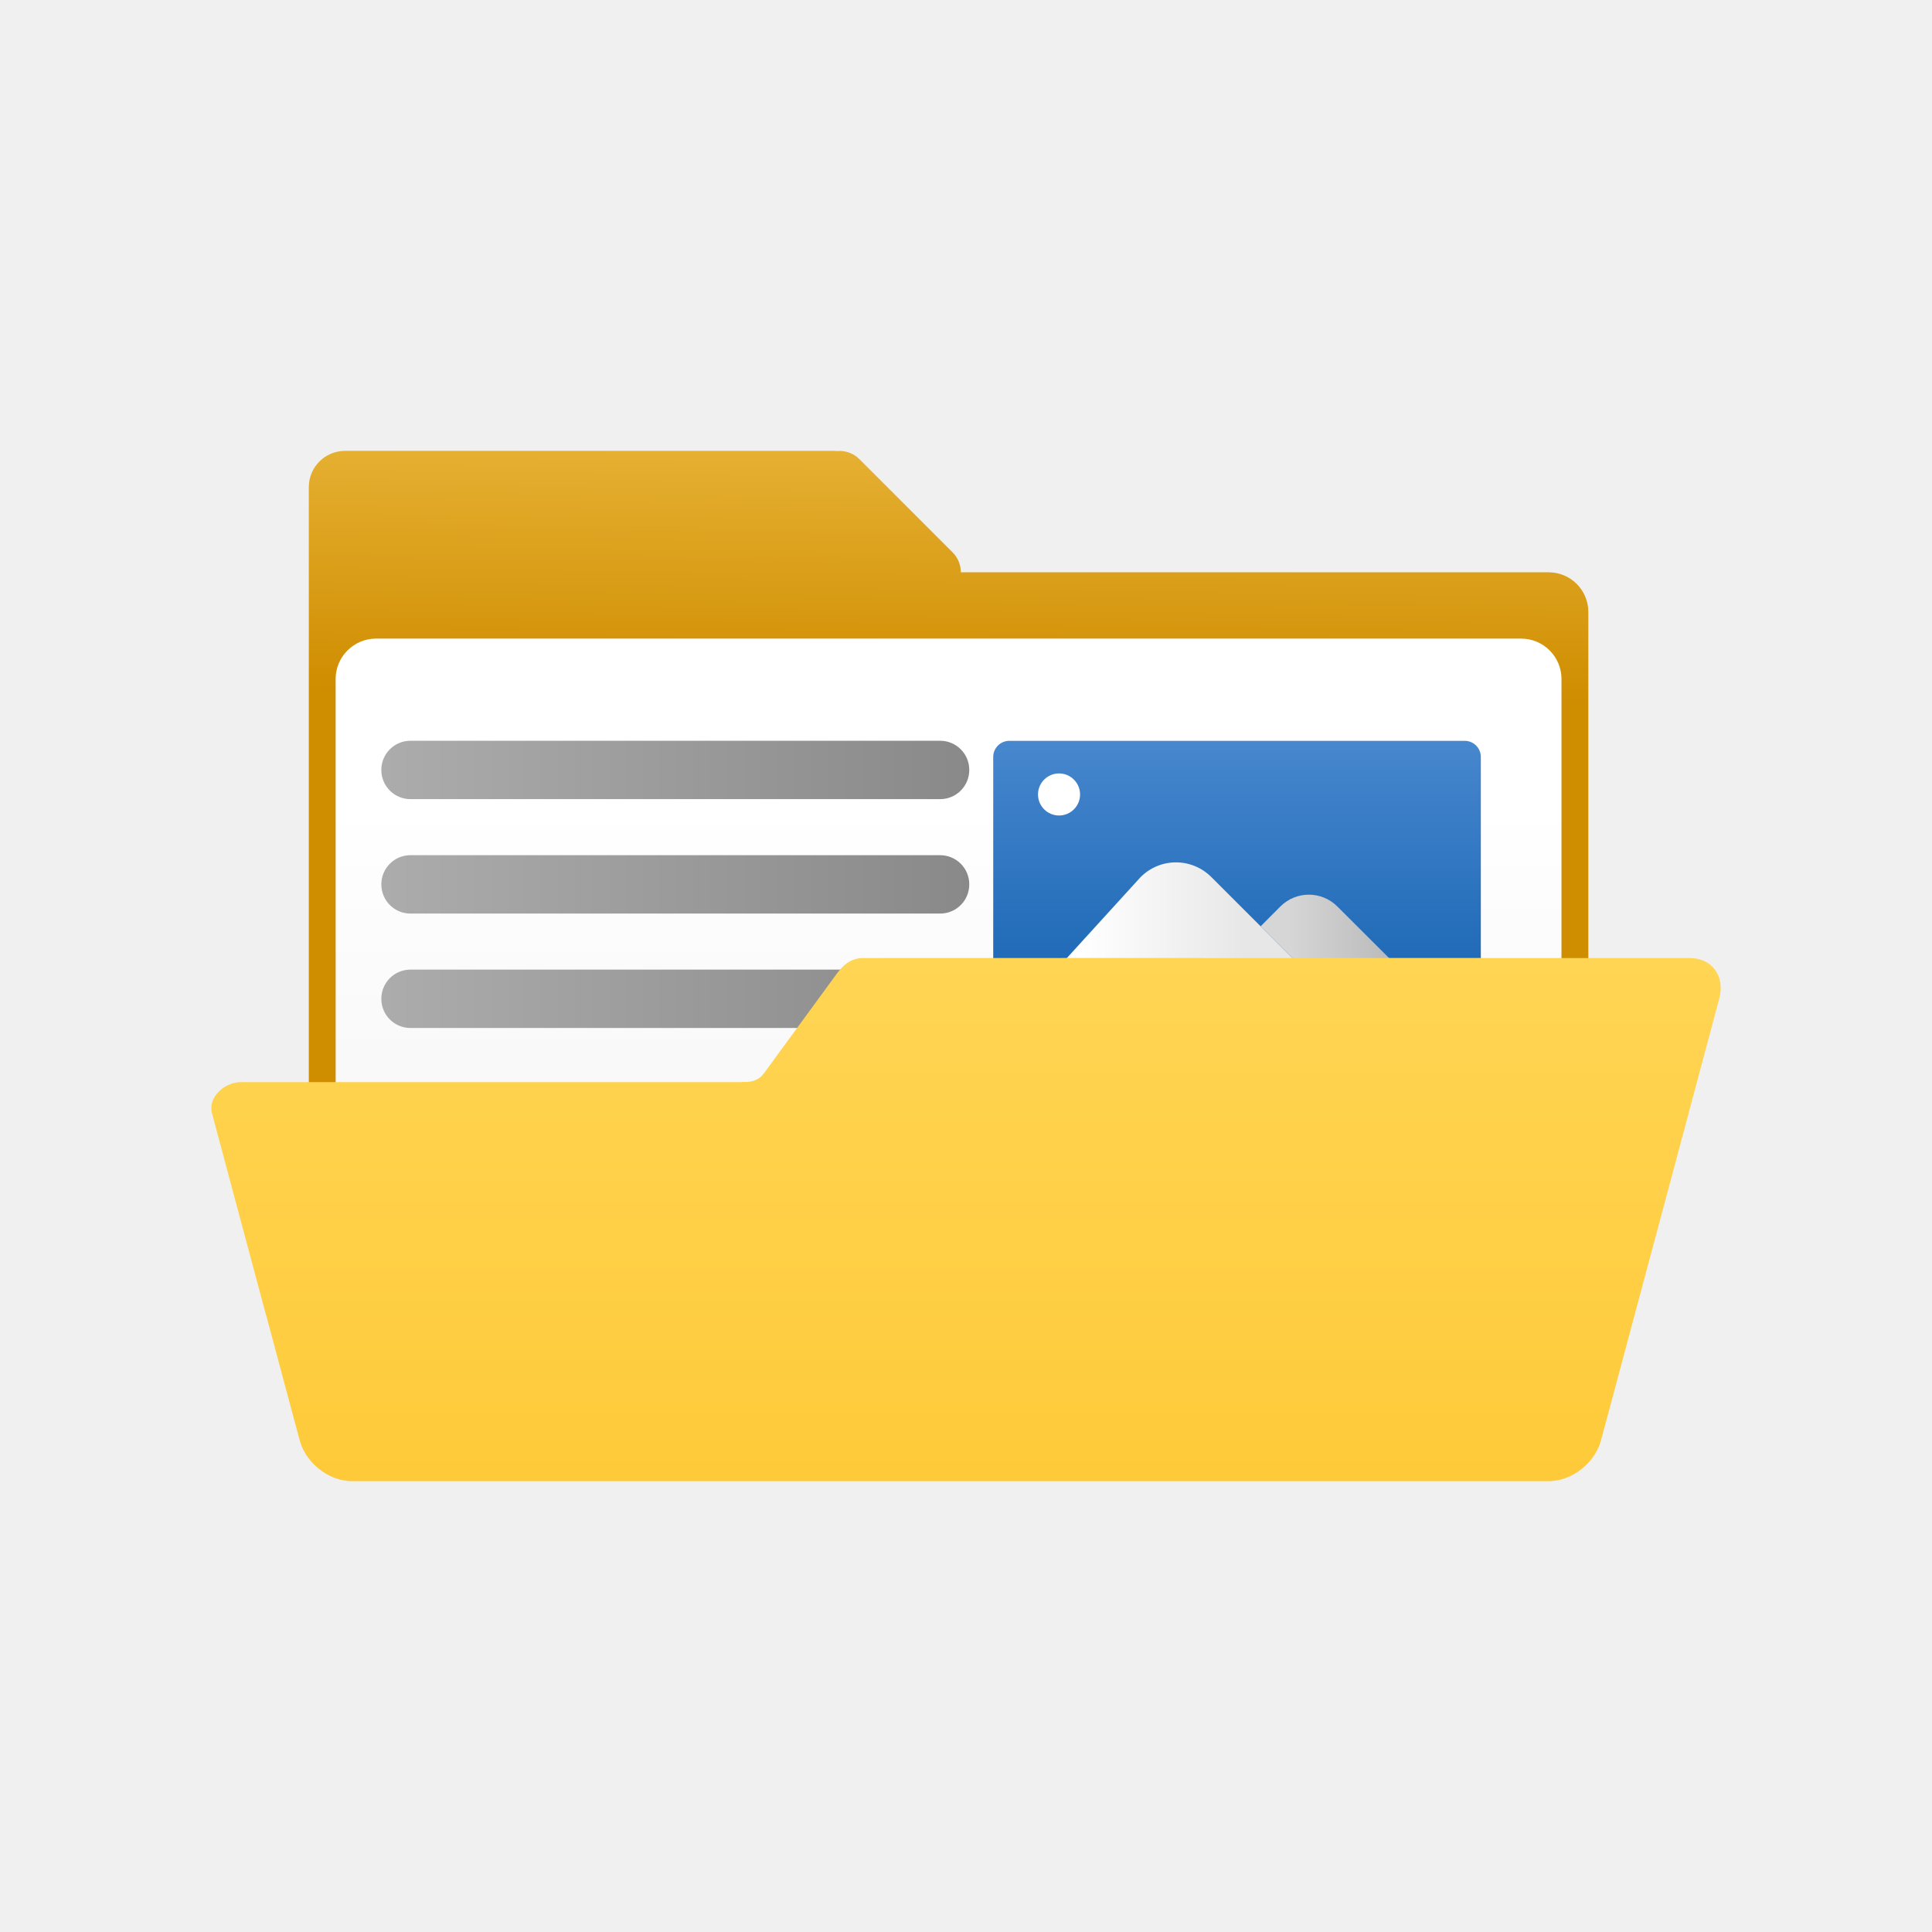
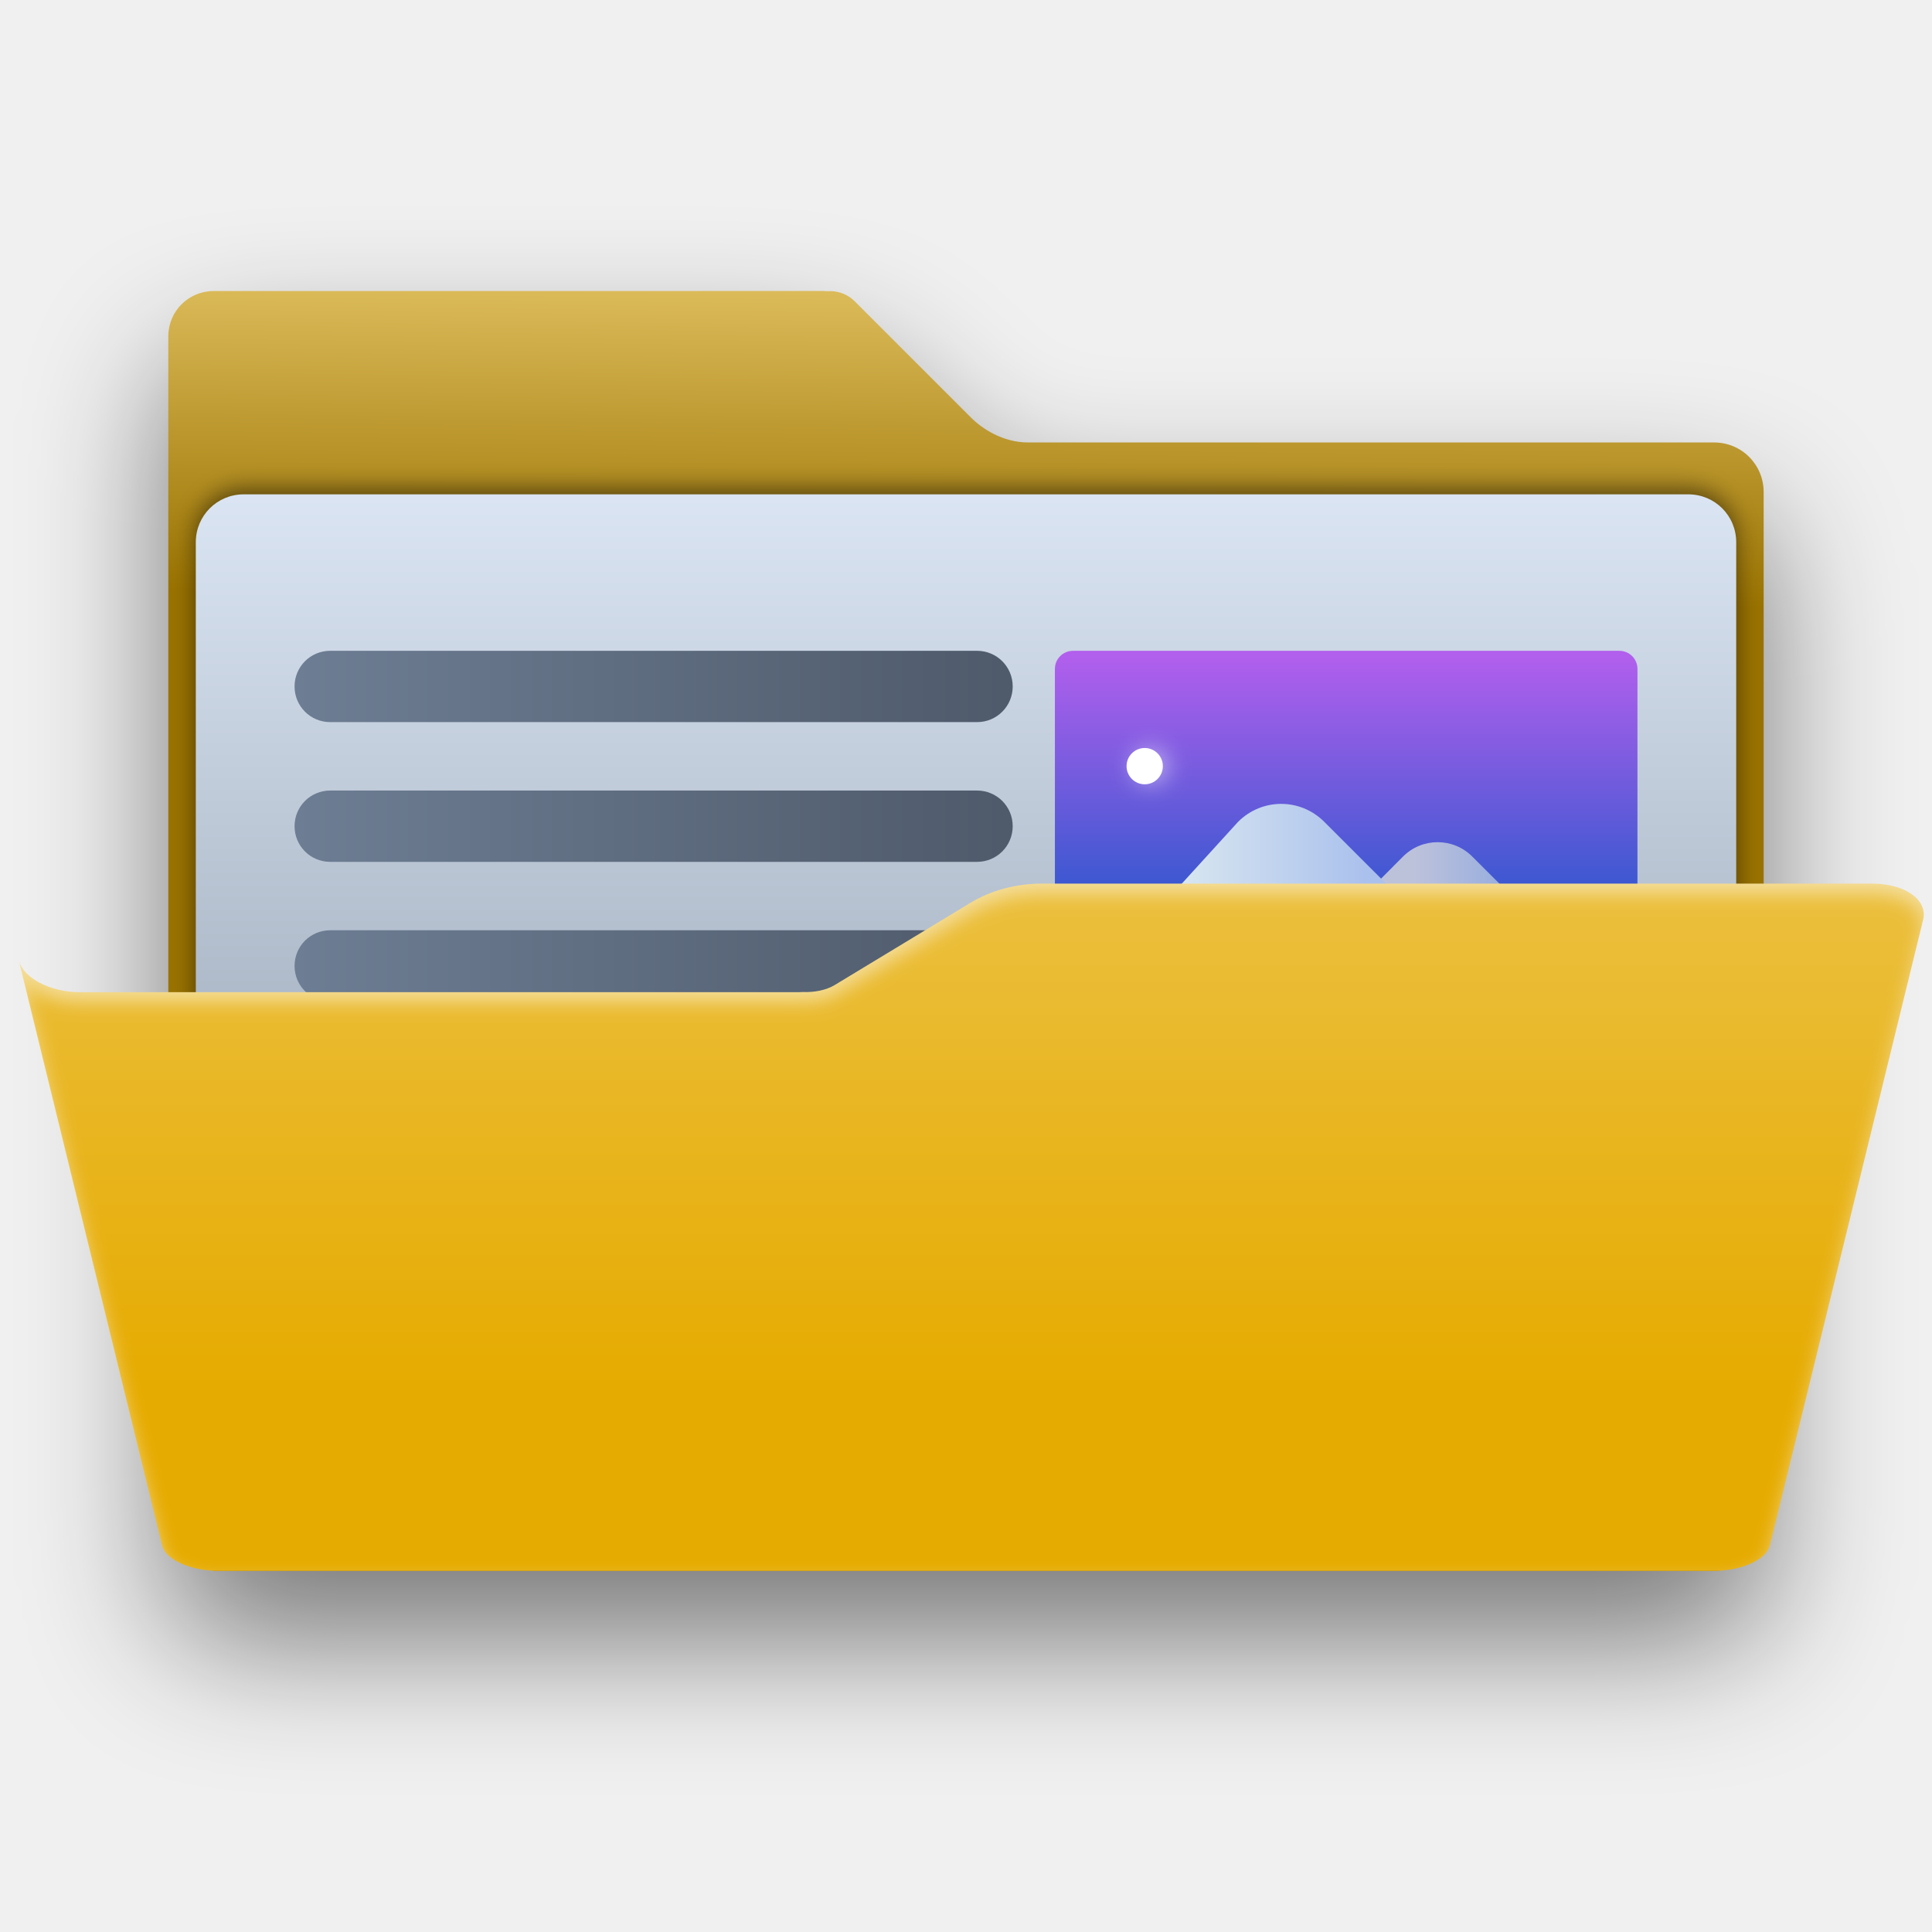
<svg xmlns="http://www.w3.org/2000/svg" xmlns:xlink="http://www.w3.org/1999/xlink" width="256" height="256" version="1.1" id="svg1" xml:space="preserve">
  <defs id="defs1">
-     <linearGradient id="linearGradient148">
-       <stop style="stop-color:#d6d6d6;stop-opacity:1;" offset="0.426" id="stop147" />
-       <stop style="stop-color:#b8b8b8;stop-opacity:1;" offset="0.841" id="stop148" />
-     </linearGradient>
-     <linearGradient id="linearGradient146">
-       <stop style="stop-color:#ffffff;stop-opacity:1;" offset="0.212" id="stop145" />
-       <stop style="stop-color:#e7e7e7;stop-opacity:1;" offset="0.71" id="stop146" />
-     </linearGradient>
-     <linearGradient id="linearGradient84">
-       <stop style="stop-color:#4787ce;stop-opacity:1;" offset="0" id="stop84" />
-       <stop style="stop-color:#1764b2;stop-opacity:1;" offset="0.937" id="stop83" />
-     </linearGradient>
-     <linearGradient id="linearGradient62">
-       <stop style="stop-color:#acacac;stop-opacity:1;" offset="0" id="stop62" />
-       <stop style="stop-color:#6e6e6e;stop-opacity:1;" offset="1" id="stop63" />
-     </linearGradient>
-     <linearGradient id="linearGradient13">
-       <stop style="stop-color:#ffffff;stop-opacity:1;" offset="0.227" id="stop13" />
-       <stop style="stop-color:#f2f2f2;stop-opacity:1;" offset="1" id="stop14" />
-     </linearGradient>
-     <linearGradient id="linearGradient6">
-       <stop style="stop-color:#cf8d00;stop-opacity:1;" offset="0" id="stop6" />
-       <stop style="stop-color:#edbb42;stop-opacity:1;" offset="1" id="stop7" />
-     </linearGradient>
-     <linearGradient id="linearGradient15">
-       <stop style="stop-color:#fec52d;stop-opacity:1;" offset="0.158" id="stop15" />
-       <stop style="stop-color:#ffd759;stop-opacity:1;" offset="1" id="stop16" />
-     </linearGradient>
    <pattern id="EMFhbasepattern" patternUnits="userSpaceOnUse" width="6" height="6" x="0" y="0" />
    <pattern id="EMFhbasepattern-7" patternUnits="userSpaceOnUse" width="6" height="6" x="0" y="0" />
    <pattern id="EMFhbasepattern-8" patternUnits="userSpaceOnUse" width="6" height="6" x="0" y="0" />
-     <linearGradient xlink:href="#linearGradient13" id="linearGradient14" x1="17.5" y1="11.016" x2="17.5" y2="26.047" gradientUnits="userSpaceOnUse" gradientTransform="translate(32.75,-7.25)" />
-     <linearGradient xlink:href="#linearGradient62" id="linearGradient63" x1="39.344" y1="11.482" x2="61.156" y2="11.482" gradientUnits="userSpaceOnUse" gradientTransform="translate(-0.9280776,-0.2011717)" />
-     <linearGradient xlink:href="#linearGradient84" id="linearGradient79" gradientUnits="userSpaceOnUse" gradientTransform="matrix(0.4007385,0,0,0.4007385,50.74574,1.685143)" x1="17.5" y1="11.016" x2="17.5" y2="26.047" />
-     <linearGradient xlink:href="#linearGradient148" id="linearGradient82" gradientUnits="userSpaceOnUse" gradientTransform="matrix(0.8044542,0,0,0.8044542,13.56908,2.37061)" x1="53.428" y1="10.389" x2="60.365" y2="10.389" />
-     <linearGradient xlink:href="#linearGradient146" id="linearGradient83" gradientUnits="userSpaceOnUse" gradientTransform="translate(-0.347235)" x1="53.428" y1="10.389" x2="60.365" y2="10.389" />
-     <linearGradient xlink:href="#linearGradient15" id="linearGradient229" gradientUnits="userSpaceOnUse" gradientTransform="matrix(6.487224,0,-2.007154,6.487224,-280.592,-24.36488)" x1="68.059" y1="34.118" x2="68.059" y2="12.925" />
    <pattern id="EMFhbasepattern-9" patternUnits="userSpaceOnUse" width="6" height="6" x="0" y="0" />
    <pattern id="EMFhbasepattern-7-1" patternUnits="userSpaceOnUse" width="6" height="6" x="0" y="0" />
    <pattern id="EMFhbasepattern-8-3" patternUnits="userSpaceOnUse" width="6" height="6" x="0" y="0" />
-     <linearGradient xlink:href="#linearGradient6" id="linearGradient7-6" x1="8.213" y1="6.914" x2="8.311" y2="-1.664" gradientUnits="userSpaceOnUse" gradientTransform="matrix(4.969649,0,0,4.969649,11.4441,3.890206)" />
+     <pattern id="EMFhbasepattern-4" patternUnits="userSpaceOnUse" width="6" height="6" x="0" y="0" />
+     <pattern id="EMFhbasepattern-7-8" patternUnits="userSpaceOnUse" width="6" height="6" x="0" y="0" />
+     <pattern id="EMFhbasepattern-8-8" patternUnits="userSpaceOnUse" width="6" height="6" x="0" y="0" />
+     <linearGradient id="linearGradient6-4">
+       <stop style="stop-color:#997200;stop-opacity:1;" offset="0" id="stop6-8" />
+       <stop style="stop-color:#f0d175;stop-opacity:1;" offset="1" id="stop7-8" />
+     </linearGradient>
+     <linearGradient id="linearGradient15-2">
+       <stop style="stop-color:#e6ab00;stop-opacity:1;" offset="0.158" id="stop15-4" />
+       <stop style="stop-color:#f0d175;stop-opacity:1;" offset="1" id="stop16-5" />
+     </linearGradient>
+     <pattern id="EMFhbasepattern-5" patternUnits="userSpaceOnUse" width="6" height="6" x="0" y="0" />
+     <pattern id="EMFhbasepattern-7-1-2" patternUnits="userSpaceOnUse" width="6" height="6" x="0" y="0" />
+     <pattern id="EMFhbasepattern-8-7" patternUnits="userSpaceOnUse" width="6" height="6" x="0" y="0" />
+     <filter style="color-interpolation-filters:sRGB" id="filter29" x="-0.106" y="-0.132" width="1.211" height="1.318">
+       <feFlood result="flood" in="SourceGraphic" flood-opacity="0.498" flood-color="rgb(0,0,0)" id="feFlood28" />
+       <feGaussianBlur result="blur" in="SourceGraphic" stdDeviation="1.5" id="feGaussianBlur28" />
+       <feOffset result="offset" in="blur" dx="0" dy="1.5" id="feOffset28" />
+       <feComposite result="comp1" operator="in" in="flood" in2="offset" id="feComposite28" />
+       <feComposite result="comp2" operator="over" in="SourceGraphic" in2="comp1" id="feComposite29" />
+     </filter>
+     <filter style="color-interpolation-filters:sRGB" id="filter29-8" x="-0.106" y="-0.132" width="1.211" height="1.318">
+       <feFlood result="flood" in="SourceGraphic" flood-opacity="0.498" flood-color="rgb(0,0,0)" id="feFlood28-5" />
+       <feGaussianBlur result="blur" in="SourceGraphic" stdDeviation="1.5" id="feGaussianBlur28-7" />
+       <feOffset result="offset" in="blur" dx="0" dy="1.5" id="feOffset28-6" />
+       <feComposite result="comp1" operator="in" in="flood" in2="offset" id="feComposite28-1" />
+       <feComposite result="comp2" operator="over" in="SourceGraphic" in2="comp1" id="feComposite29-8" />
+     </filter>
+     <linearGradient xlink:href="#linearGradient6-4" id="linearGradient2" gradientUnits="userSpaceOnUse" gradientTransform="translate(0.03022189,-0.1384419)" x1="8.213" y1="6.914" x2="8.311" y2="-1.664" />
+     <linearGradient xlink:href="#linearGradient15-2" id="linearGradient3" gradientUnits="userSpaceOnUse" gradientTransform="translate(-50.24759,-6.450626)" x1="68.059" y1="34.118" x2="68.059" y2="9.988" />
+     <pattern id="EMFhbasepattern-71" patternUnits="userSpaceOnUse" width="6" height="6" x="0" y="0" />
+     <pattern id="EMFhbasepattern-7-15" patternUnits="userSpaceOnUse" width="6" height="6" x="0" y="0" />
+     <pattern id="EMFhbasepattern-8-27" patternUnits="userSpaceOnUse" width="6" height="6" x="0" y="0" />
+     <pattern id="EMFhbasepattern-1" patternUnits="userSpaceOnUse" width="6" height="6" x="0" y="0" />
+     <pattern id="EMFhbasepattern-7-0" patternUnits="userSpaceOnUse" width="6" height="6" x="0" y="0" />
+     <pattern id="EMFhbasepattern-8-6" patternUnits="userSpaceOnUse" width="6" height="6" x="0" y="0" />
+     <linearGradient id="linearGradient62">
+       <stop style="stop-color:#373f4b;stop-opacity:1;" offset="0" id="stop63" />
+       <stop style="stop-color:#6d7d93;stop-opacity:1;" offset="1" id="stop62" />
+     </linearGradient>
+     <pattern id="EMFhbasepattern-5-1" patternUnits="userSpaceOnUse" width="6" height="6" x="0" y="0" />
+     <pattern id="EMFhbasepattern-7-9" patternUnits="userSpaceOnUse" width="6" height="6" x="0" y="0" />
+     <pattern id="EMFhbasepattern-8-9" patternUnits="userSpaceOnUse" width="6" height="6" x="0" y="0" />
+     <linearGradient xlink:href="#linearGradient62" id="linearGradient63" x1="61.156" y1="11.482" x2="39.344" y2="11.482" gradientUnits="userSpaceOnUse" gradientTransform="matrix(1.027889,0,0,1.027889,-2.345165,-0.5213743)" spreadMethod="pad" />
+     <pattern id="EMFhbasepattern-6" patternUnits="userSpaceOnUse" width="6" height="6" x="0" y="0" />
+     <pattern id="EMFhbasepattern-7-6" patternUnits="userSpaceOnUse" width="6" height="6" x="0" y="0" />
+     <pattern id="EMFhbasepattern-8-4" patternUnits="userSpaceOnUse" width="6" height="6" x="0" y="0" />
+     <pattern id="EMFhbasepattern-4-4" patternUnits="userSpaceOnUse" width="6" height="6" x="0" y="0" />
+     <pattern id="EMFhbasepattern-7-8-2" patternUnits="userSpaceOnUse" width="6" height="6" x="0" y="0" />
+     <pattern id="EMFhbasepattern-8-8-3" patternUnits="userSpaceOnUse" width="6" height="6" x="0" y="0" />
+     <linearGradient id="linearGradient15-2-7">
+       <stop style="stop-color:#97a3b3;stop-opacity:1;" offset="0.158" id="stop15-4-6" />
+       <stop style="stop-color:#e7f1ff;stop-opacity:1;" offset="1" id="stop16-5-1" />
+     </linearGradient>
+     <pattern id="EMFhbasepattern-5-2" patternUnits="userSpaceOnUse" width="6" height="6" x="0" y="0" />
+     <pattern id="EMFhbasepattern-7-1-8" patternUnits="userSpaceOnUse" width="6" height="6" x="0" y="0" />
+     <pattern id="EMFhbasepattern-8-7-9" patternUnits="userSpaceOnUse" width="6" height="6" x="0" y="0" />
+     <filter style="color-interpolation-filters:sRGB" id="filter29-2" x="-0.106" y="-0.132" width="1.211" height="1.318">
+       <feFlood result="flood" in="SourceGraphic" flood-opacity="0.498" flood-color="rgb(0,0,0)" id="feFlood28-7" />
+       <feGaussianBlur result="blur" in="SourceGraphic" stdDeviation="1.5" id="feGaussianBlur28-9" />
+       <feOffset result="offset" in="blur" dx="0" dy="1.5" id="feOffset28-54" />
+       <feComposite result="comp1" operator="in" in="flood" in2="offset" id="feComposite28-3" />
+       <feComposite result="comp2" operator="over" in="SourceGraphic" in2="comp1" id="feComposite29-1" />
+     </filter>
+     <filter style="color-interpolation-filters:sRGB" id="filter29-8-3" x="-0.106" y="-0.132" width="1.211" height="1.318">
+       <feFlood result="flood" in="SourceGraphic" flood-opacity="0.498" flood-color="rgb(0,0,0)" id="feFlood28-5-4" />
+       <feGaussianBlur result="blur" in="SourceGraphic" stdDeviation="1.5" id="feGaussianBlur28-7-1" />
+       <feOffset result="offset" in="blur" dx="0" dy="1.5" id="feOffset28-6-1" />
+       <feComposite result="comp1" operator="in" in="flood" in2="offset" id="feComposite28-1-3" />
+       <feComposite result="comp2" operator="over" in="SourceGraphic" in2="comp1" id="feComposite29-8-8" />
+     </filter>
+     <filter style="color-interpolation-filters:sRGB" id="filter29-8-1" x="-0.106" y="-0.132" width="1.211" height="1.318">
+       <feFlood result="flood" in="SourceGraphic" flood-opacity="0.498" flood-color="rgb(0,0,0)" id="feFlood28-5-5" />
+       <feGaussianBlur result="blur" in="SourceGraphic" stdDeviation="1.5" id="feGaussianBlur28-7-2" />
+       <feOffset result="offset" in="blur" dx="0" dy="1.5" id="feOffset28-6-7" />
+       <feComposite result="comp1" operator="in" in="flood" in2="offset" id="feComposite28-1-6" />
+       <feComposite result="comp2" operator="over" in="SourceGraphic" in2="comp1" id="feComposite29-8-1" />
+     </filter>
+     <linearGradient xlink:href="#linearGradient15-2-7" id="linearGradient5" gradientUnits="userSpaceOnUse" gradientTransform="translate(-50.24759,-6.450626)" x1="68.059" y1="34.118" x2="68.059" y2="9.988" />
+     <linearGradient id="linearGradient13">
+       <stop style="stop-color:#1d56c9;stop-opacity:1;" offset="0.158" id="stop12" />
+       <stop style="stop-color:#b25fed;stop-opacity:1;" offset="1" id="stop13" />
+     </linearGradient>
+     <pattern id="EMFhbasepattern-61" patternUnits="userSpaceOnUse" width="6" height="6" x="0" y="0" />
+     <pattern id="EMFhbasepattern-7-89" patternUnits="userSpaceOnUse" width="6" height="6" x="0" y="0" />
+     <pattern id="EMFhbasepattern-8-2" patternUnits="userSpaceOnUse" width="6" height="6" x="0" y="0" />
+     <linearGradient id="linearGradient148">
+       <stop style="stop-color:#bdc2db;stop-opacity:1;" offset="0.426" id="stop147" />
+       <stop style="stop-color:#85a3e0;stop-opacity:1;" offset="0.841" id="stop148" />
+     </linearGradient>
+     <linearGradient id="linearGradient146">
+       <stop style="stop-color:#dbe9f0;stop-opacity:1;" offset="0.212" id="stop145" />
+       <stop style="stop-color:#abc1ed;stop-opacity:1;" offset="0.71" id="stop146" />
+     </linearGradient>
+     <pattern id="EMFhbasepattern-1-9" patternUnits="userSpaceOnUse" width="6" height="6" x="0" y="0" />
+     <pattern id="EMFhbasepattern-7-0-5" patternUnits="userSpaceOnUse" width="6" height="6" x="0" y="0" />
+     <pattern id="EMFhbasepattern-8-6-4" patternUnits="userSpaceOnUse" width="6" height="6" x="0" y="0" />
+     <linearGradient xlink:href="#linearGradient148" id="linearGradient82" gradientUnits="userSpaceOnUse" gradientTransform="matrix(0.8044542,0,0,0.8044542,13.58189,2.334777)" x1="53.428" y1="10.389" x2="60.365" y2="10.389" />
+     <linearGradient xlink:href="#linearGradient146" id="linearGradient83" gradientUnits="userSpaceOnUse" gradientTransform="translate(-0.2504076,-0.01988527)" x1="53.428" y1="10.389" x2="60.365" y2="10.389" />
+     <pattern id="EMFhbasepattern-3" patternUnits="userSpaceOnUse" width="6" height="6" x="0" y="0" />
+     <pattern id="EMFhbasepattern-7-9-3" patternUnits="userSpaceOnUse" width="6" height="6" x="0" y="0" />
+     <pattern id="EMFhbasepattern-8-4-1" patternUnits="userSpaceOnUse" width="6" height="6" x="0" y="0" />
+     <pattern id="EMFhbasepattern-4-2" patternUnits="userSpaceOnUse" width="6" height="6" x="0" y="0" />
+     <pattern id="EMFhbasepattern-7-4" patternUnits="userSpaceOnUse" width="6" height="6" x="0" y="0" />
+     <pattern id="EMFhbasepattern-8-9-3" patternUnits="userSpaceOnUse" width="6" height="6" x="0" y="0" />
+     <pattern id="EMFhbasepattern-2" patternUnits="userSpaceOnUse" width="6" height="6" x="0" y="0" />
+     <pattern id="EMFhbasepattern-7-45" patternUnits="userSpaceOnUse" width="6" height="6" x="0" y="0" />
+     <pattern id="EMFhbasepattern-8-1" patternUnits="userSpaceOnUse" width="6" height="6" x="0" y="0" />
+     <filter style="color-interpolation-filters:sRGB" id="filter29-11" x="-0.106" y="-0.132" width="1.211" height="1.318">
+       <feFlood result="flood" in="SourceGraphic" flood-opacity="0.498" flood-color="rgb(0,0,0)" id="feFlood28-3" />
+       <feGaussianBlur result="blur" in="SourceGraphic" stdDeviation="1.5" id="feGaussianBlur28-87" />
+       <feOffset result="offset" in="blur" dx="0" dy="1.5" id="feOffset28-4" />
+       <feComposite result="comp1" operator="in" in="flood" in2="offset" id="feComposite28-2" />
+       <feComposite result="comp2" operator="over" in="SourceGraphic" in2="comp1" id="feComposite29-7" />
+     </filter>
+     <filter style="color-interpolation-filters:sRGB" id="filter29-1" x="-0.106" y="-0.132" width="1.211" height="1.318">
+       <feFlood result="flood" in="SourceGraphic" flood-opacity="0.498" flood-color="rgb(0,0,0)" id="feFlood28-6" />
+       <feGaussianBlur result="blur" in="SourceGraphic" stdDeviation="1.5" id="feGaussianBlur28-8" />
+       <feOffset result="offset" in="blur" dx="0" dy="1.5" id="feOffset28-5" />
+       <feComposite result="comp1" operator="in" in="flood" in2="offset" id="feComposite28-7" />
+       <feComposite result="comp2" operator="over" in="SourceGraphic" in2="comp1" id="feComposite29-6" />
+     </filter>
+     <filter style="color-interpolation-filters:sRGB" id="filter137" x="-0.765" y="-0.765" width="2.689" height="2.529">
+       <feFlood result="flood" in="SourceGraphic" flood-opacity="0.498" flood-color="rgb(0,0,0)" id="feFlood136" />
+       <feGaussianBlur result="blur" in="SourceGraphic" stdDeviation="0.2" id="feGaussianBlur136" />
+       <feOffset result="offset" in="blur" dx="0.1" dy="-0" id="feOffset136" />
+       <feComposite result="comp1" operator="in" in="offset" in2="flood" id="feComposite136" />
+       <feComposite result="comp2" operator="over" in="SourceGraphic" in2="comp1" id="feComposite137" />
+     </filter>
+     <linearGradient xlink:href="#linearGradient13" id="linearGradient6" gradientUnits="userSpaceOnUse" gradientTransform="translate(-50.24759,-6.450626)" x1="68.059" y1="34.118" x2="68.059" y2="13.686" />
+     <filter style="color-interpolation-filters:sRGB;" id="filter25" x="-0.018" y="-0.035" width="1.035" height="1.064">
+       <feFlood result="flood" in="SourceGraphic" flood-opacity="0.498" flood-color="rgb(0,0,0)" id="feFlood24" />
+       <feGaussianBlur result="blur" in="SourceGraphic" stdDeviation="0.2" id="feGaussianBlur24" />
+       <feOffset result="offset" in="blur" dx="0" dy="-0.1" id="feOffset24" />
+       <feComposite result="comp1" operator="in" in="flood" in2="offset" id="feComposite24" />
+       <feComposite result="comp2" operator="over" in="SourceGraphic" in2="comp1" id="feComposite25" />
+     </filter>
+     <filter style="color-interpolation-filters:sRGB;" id="filter3" x="-0.012" y="-0.033" width="1.024" height="1.079">
+       <feFlood result="flood" in="SourceGraphic" flood-opacity="0.498" flood-color="rgb(255,255,255)" id="feFlood2" />
+       <feGaussianBlur result="blur" in="SourceGraphic" stdDeviation="0.2" id="feGaussianBlur2" />
+       <feOffset result="offset" in="blur" dx="0" dy="0.2" id="feOffset2" />
+       <feComposite result="comp1" operator="out" in="flood" in2="offset" id="feComposite2" />
+       <feComposite result="comp2" operator="atop" in="comp1" in2="SourceGraphic" id="feComposite3" />
+     </filter>
  </defs>
-   <g id="g75" transform="translate(25.8796,53.67315)">
-     <path d="m 19.853,6.068 c -2.667,0 -4.814,2.146 -4.814,4.814 v 16.55 6.005 103.355 c 0,2.925 2.347,5.285 5.273,5.285 H 179.309 c 2.925,0 5.273,-2.36 5.273,-5.285 V 27.432 c 0,-2.925 -2.347,-5.273 -5.273,-5.273 h -77.873 c 0,-0.955 -0.361,-1.912 -1.092,-2.643 L 87.987,7.16 C 87.289,6.462 86.38,6.108 85.469,6.081 c -0.13,-0.004 -0.255,0.003 -0.385,0.012 -0.138,-0.012 -0.281,-0.025 -0.422,-0.025 z" style="fill:url(#linearGradient7-6);stroke-width:16.257;stroke-linejoin:round" id="path3" />
-     <g id="g74" transform="matrix(6.351935,0,0,6.351935,-219.3742,7.023654)">
-       <rect style="fill:url(#linearGradient14);stroke:#000000;stroke-width:0;stroke-linecap:round;stroke-linejoin:round;stroke-dasharray:none" id="rect13" width="25.572" height="15.031" x="37.464" y="3.766" ry="0.843" />
-       <path d="m 39.026,5.897 c -0.338,0 -0.609,0.272 -0.609,0.609 0,0.338 0.272,0.609 0.609,0.609 h 11.047 c 0.338,0 0.609,-0.272 0.609,-0.609 0,-0.338 -0.272,-0.609 -0.609,-0.609 z m 0,2.387 c -0.338,0 -0.609,0.272 -0.609,0.609 0,0.338 0.272,0.609 0.609,0.609 h 11.047 c 0.338,0 0.609,-0.272 0.609,-0.609 0,-0.338 -0.272,-0.609 -0.609,-0.609 z m 0,2.387 c -0.338,0 -0.609,0.272 -0.609,0.609 0,0.338 0.272,0.609 0.609,0.609 h 11.047 c 0.338,0 0.609,-0.272 0.609,-0.609 0,-0.338 -0.272,-0.609 -0.609,-0.609 z m 0.031,2.387 c -0.355,0 -0.641,0.272 -0.641,0.609 0,0.338 0.286,0.609 0.641,0.609 h 21.654 c 0.355,0 0.641,-0.272 0.641,-0.609 0,-0.338 -0.286,-0.609 -0.641,-0.609 z m 0,2.387 c -0.355,0 -0.641,0.272 -0.641,0.609 0,0.338 0.286,0.609 0.641,0.609 h 21.654 c 0.355,0 0.641,-0.272 0.641,-0.609 0,-0.338 -0.286,-0.609 -0.641,-0.609 z" style="fill:url(#linearGradient63);stroke:#000000;stroke-width:0;stroke-linecap:round;stroke-linejoin:round" id="path233" />
-       <g id="g78" transform="matrix(0.9925676,0,0,0.9925676,-1.062316,-0.1558368)">
-         <rect style="fill:url(#linearGradient79);stroke:#000000;stroke-width:0;stroke-linecap:round;stroke-linejoin:round;stroke-dasharray:none" id="rect75" width="10.248" height="6.023" x="52.635" y="6.1" ry="0.338" />
-         <g id="g83" transform="translate(-0.07084107)">
-           <circle style="fill:#ffffff;fill-opacity:1;stroke:#000000;stroke-width:0;stroke-linecap:round;stroke-linejoin:round;stroke-dasharray:none;stroke-opacity:1" id="circle76" cx="54.089" cy="7.227" r="0.442" />
-           <path d="m 62.487,12.123 c 0,0 -1.837,-1.83 -2.548,-2.541 -0.332,-0.332 -0.867,-0.332 -1.199,0 l -0.414,0.416 1.381,1.381 c 0.207,0.207 0.311,0.475 0.311,0.744 z" style="fill:url(#linearGradient82);stroke:#000000;stroke-width:0;stroke-linecap:round;stroke-linejoin:round" id="path77" />
-           <path d="m 56.546,8.654 c -0.269,0 -0.538,0.104 -0.744,0.311 l -2.862,3.142 c 2.359,0.017 4.718,0.016 7.076,0.016 0,-0.27 -0.104,-0.538 -0.311,-0.744 L 58.326,9.998 57.292,8.965 C 57.086,8.758 56.816,8.654 56.546,8.654 Z" style="fill:url(#linearGradient83);stroke:#000000;stroke-width:0;stroke-linecap:round;stroke-linejoin:round" id="path78" />
-         </g>
+   <g id="g2" transform="matrix(5.862437,0,0,5.862437,23.58155,41.91432)">
+     <path d="m 1.722,0.3 c -0.537,0 -0.969,0.432 -0.969,0.969 V 4.599 5.807 26.604 c 0,0.589 0.472,1.063 1.061,1.063 H 33.808 c 0.589,0 1.061,-0.475 1.061,-1.063 V 4.599 c 0,-0.589 -0.472,-1.061 -1.061,-1.061 H 19.138 c -0.552,0 -0.995,-0.307 -1.22,-0.532 L 15.432,0.52 C 15.292,0.379 15.109,0.308 14.926,0.302 c -0.026,-7.79e-4 -0.051,5.9077e-4 -0.077,0.002 -0.028,-0.002 -0.057,-0.005 -0.085,-0.005 z" style="fill:url(#linearGradient2);stroke-width:3.271;stroke-linejoin:round;filter:url(#filter29-8)" id="path3-2-7" transform="matrix(1.056936,0,0,1.056936,-1.014114,-0.8883547)" />
+     <g id="g74" transform="matrix(1.287519,0,0,1.287519,-46.41535,0.1607173)" style="display:inline;filter:url(#filter25)">
+       <path id="path2-7-9-8" style="display:inline;fill:url(#linearGradient5);stroke-width:1.003" d="m 1.815,6.776 c -0.589,0 -1.061,0.472 -1.061,1.061 V 26.604 c 0,0.589 0.472,1.064 1.061,1.064 H 33.808 c 0.589,0 1.061,-0.475 1.061,-1.064 V 7.837 c 0,-0.589 -0.472,-1.061 -1.061,-1.061 z" transform="matrix(0.7926733,0,0,0.7926733,35.7655,-2.37087)" />
+       <path d="m 38.723,5.747 c -0.347,0 -0.626,0.279 -0.626,0.626 0,0.347 0.279,0.626 0.626,0.626 h 11.355 c 0.347,0 0.626,-0.279 0.626,-0.626 0,-0.347 -0.279,-0.626 -0.626,-0.626 z m 0,2.453 c -0.347,0 -0.626,0.279 -0.626,0.626 0,0.347 0.279,0.626 0.626,0.626 h 11.355 c 0.347,0 0.626,-0.279 0.626,-0.626 0,-0.347 -0.279,-0.626 -0.626,-0.626 z m 0,2.453 c -0.347,0 -0.626,0.279 -0.626,0.626 0,0.347 0.279,0.626 0.626,0.626 h 11.355 c 0.347,0 0.626,-0.279 0.626,-0.626 0,-0.347 -0.279,-0.626 -0.626,-0.626 z m 0.032,2.453 c -0.365,0 -0.658,0.279 -0.658,0.626 0,0.347 0.294,0.626 0.658,0.626 h 22.258 c 0.365,0 0.658,-0.279 0.658,-0.626 0,-0.347 -0.294,-0.626 -0.658,-0.626 z m 0,2.453 c -0.365,0 -0.658,0.279 -0.658,0.626 0,0.347 0.294,0.626 0.658,0.626 h 22.258 c 0.365,0 0.658,-0.279 0.658,-0.626 0,-0.347 -0.294,-0.626 -0.658,-0.626 z" style="fill:url(#linearGradient63);stroke:#000000;stroke-width:0;stroke-linecap:round;stroke-linejoin:round" id="path233" />
+       <g id="g83" transform="matrix(1.014187,0,0,1.014187,-2.029705,-0.3223775)" style="mix-blend-mode:normal">
+         <path id="path5" style="display:inline;fill:url(#linearGradient6);stroke-width:1.003" d="m 33.808,7.022 c 0.589,0 1.061,0.472 1.061,1.061 V 26.604 c 0,0.589 -0.472,1.064 -1.061,1.064 H 1.815 c -0.589,0 -1.061,-0.475 -1.061,-1.064 V 8.083 c 0,-0.589 0.472,-1.061 1.061,-1.061 z" transform="matrix(-0.2955811,0,0,0.2955811,63.03314,3.909191)" />
+         <circle style="fill:#ffffff;fill-opacity:1;stroke:#000000;stroke-width:0;stroke-linecap:round;stroke-linejoin:round;stroke-dasharray:none;stroke-opacity:1;filter:url(#filter137)" id="circle76" cx="54.281" cy="7.981" r="0.314" />
+         <path d="m 62.499,12.087 c 0,0 -1.837,-1.83 -2.548,-2.541 -0.332,-0.332 -0.867,-0.332 -1.199,0 l -0.414,0.416 1.381,1.381 c 0.207,0.207 0.311,0.475 0.311,0.744 z" style="fill:url(#linearGradient82);stroke:#000000;stroke-width:0;stroke-linecap:round;stroke-linejoin:round" id="path77" />
+         <path d="m 60.113,12.087 c -0.004,-0.264 -0.107,-0.526 -0.31,-0.728 L 58.423,9.978 57.389,8.945 C 57.183,8.738 56.913,8.634 56.643,8.634 c -0.269,0 -0.538,0.104 -0.745,0.31 l -2.862,3.142 c 2.359,2.73e-4 4.717,1.18e-4 7.076,1.18e-4 z" style="fill:url(#linearGradient83);stroke:#000000;stroke-width:0;stroke-linecap:round;stroke-linejoin:round" id="path3" />
      </g>
    </g>
-     <path d="m 133.108,73.26 -44.612,0.013 c -2.133,0 -3.16,1.615 -3.958,2.705 l -9.23,12.617 c -0.597,0.815 -1.585,1.167 -2.667,1.092 -0.137,0.011 -0.278,0.025 -0.422,0.025 H 70.295 34.367 6.032 c -2.134,0 -4.394,1.982 -3.821,4.119 l 0.794,2.977 1.166,4.367 5.223,19.49 h 0.013 l 3.424,12.791 1.005,3.734 c 0.706,2.635 3.151,4.806 5.769,5.285 0.02,0.004 0.042,-0.004 0.062,0 0.315,0.064 0.64,0.112 0.992,0.112 h 158.761 0.013 c 0.332,-0.001 0.662,-0.053 0.992,-0.112 0.02,-0.004 0.042,0.004 0.062,0 2.613,-0.484 5.064,-2.655 5.769,-5.285 l 1.005,-3.734 3.424,-12.791 5.223,-19.49 1.166,-4.367 4.851,-18.15 c 0.8,-2.987 -0.933,-5.384 -3.92,-5.384 h -26.959 l -0.794,-0.013 -36.35,0.013 h -0.149 z" style="display:inline;fill:url(#linearGradient229);stroke-width:6.508" id="path235" />
+     <path d="m 17.941,13.362 -2.936,1.778 c -0.185,0.112 -0.436,0.16 -0.683,0.15 -0.033,0.002 -0.066,0.004 -0.1,0.004 l -15.358,0 c -0.632,0 -1.215,-0.302 -1.308,-0.681 l 3.066,12.516 c 0.073,0.299 0.604,0.539 1.193,0.539 l 31.994,0 c 0.589,0 1.12,-0.24 1.193,-0.539 L 38.279,13.747 c 0.105,-0.428 -0.382,-0.775 -1.095,-0.775 H 19.419 c -0.669,0 -1.206,0.226 -1.478,0.39 z" style="display:inline;fill:url(#linearGradient3);stroke-width:1.003;filter:url(#filter3)" id="path2-7-9" transform="matrix(1.056936,0,0,1.056936,-1.014114,-0.8883547)" />
  </g>
</svg>
